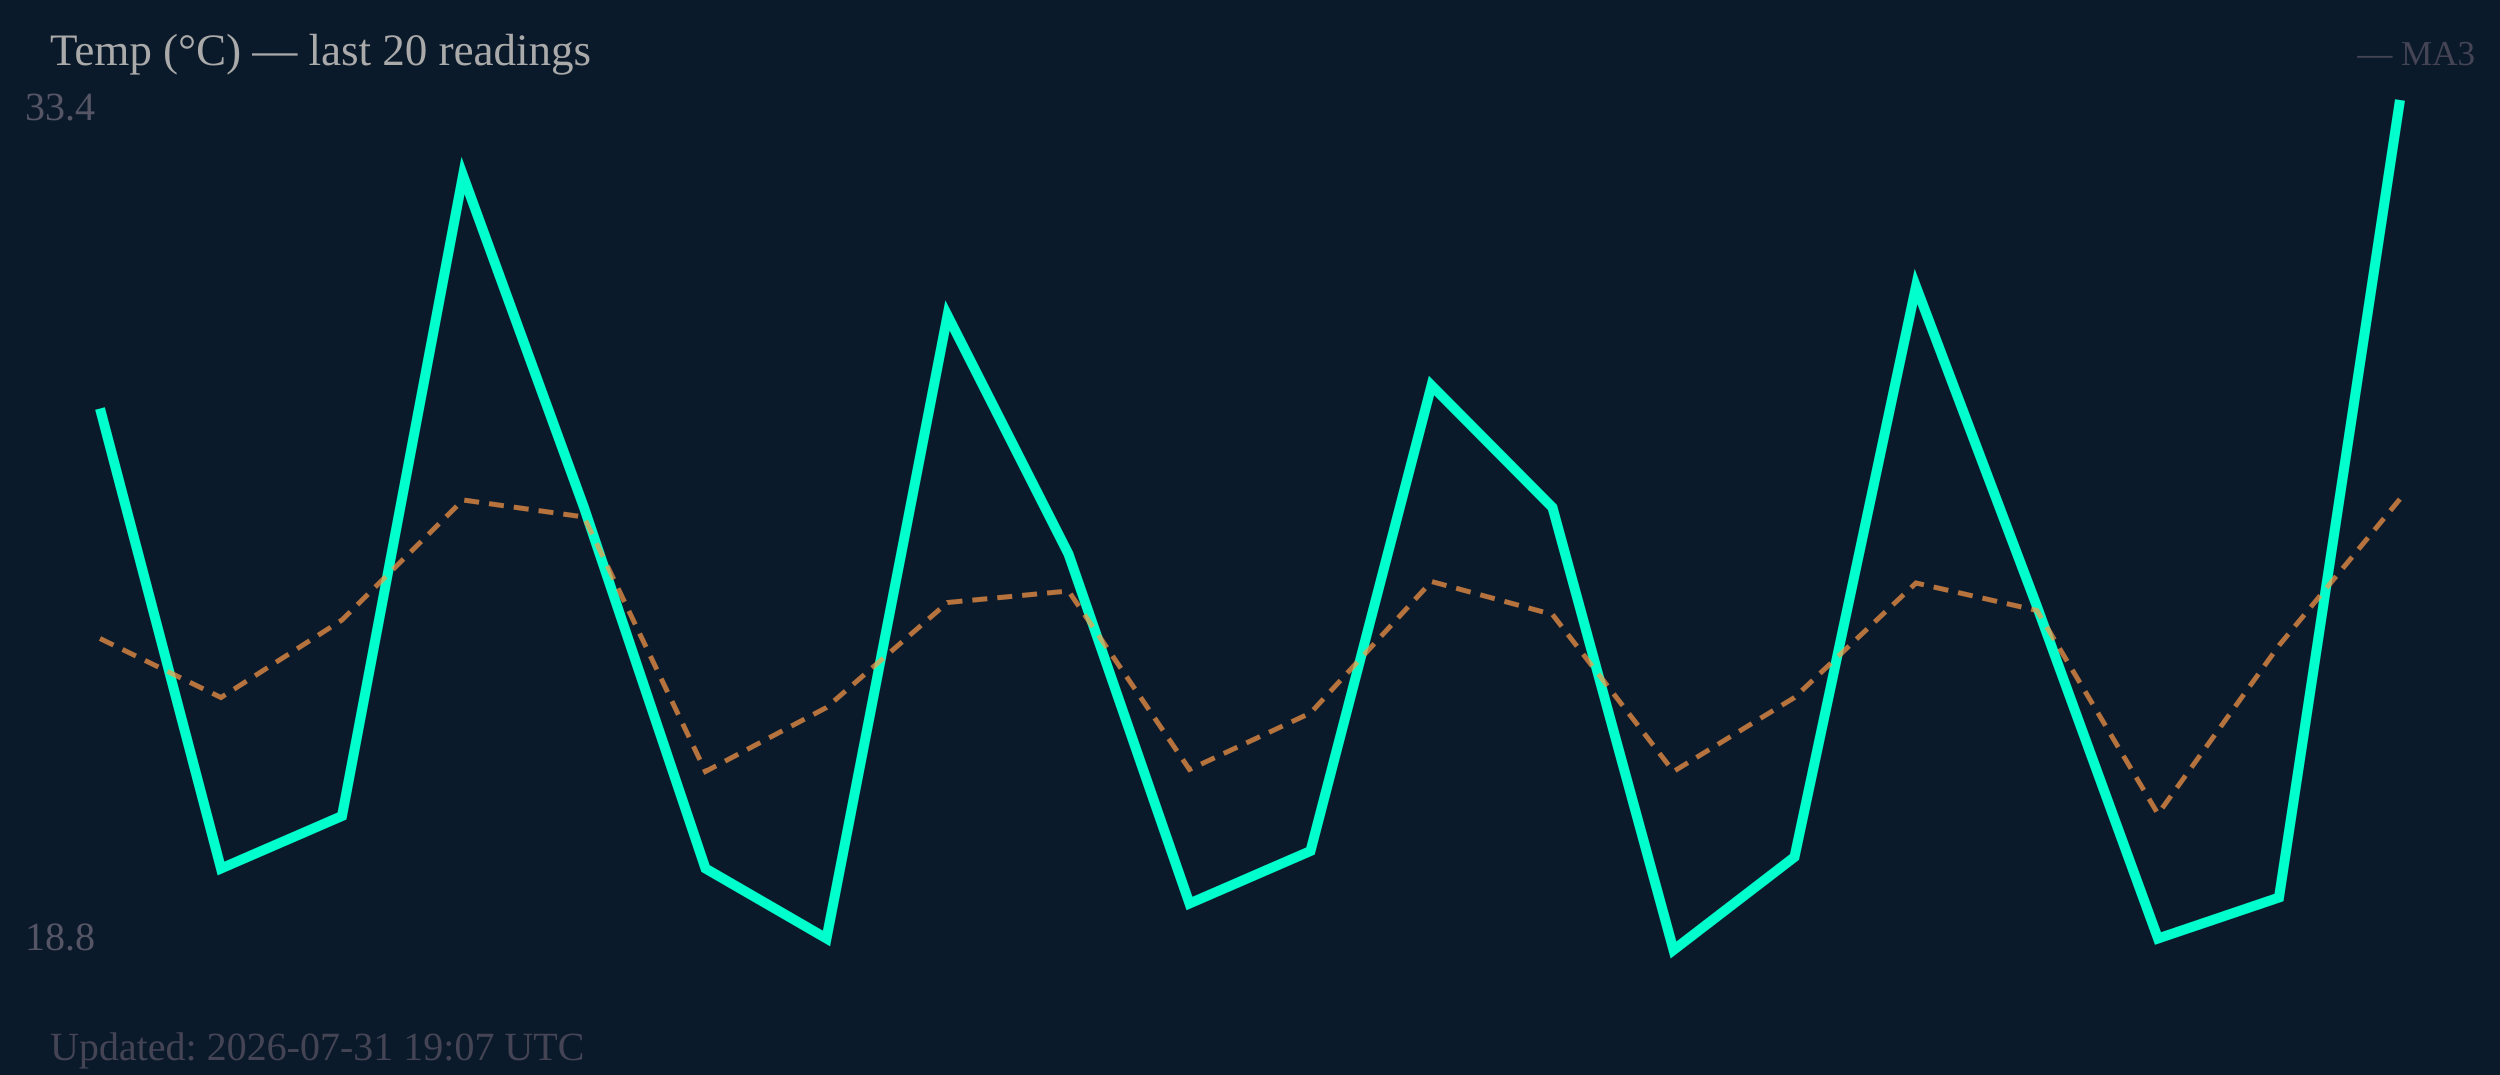
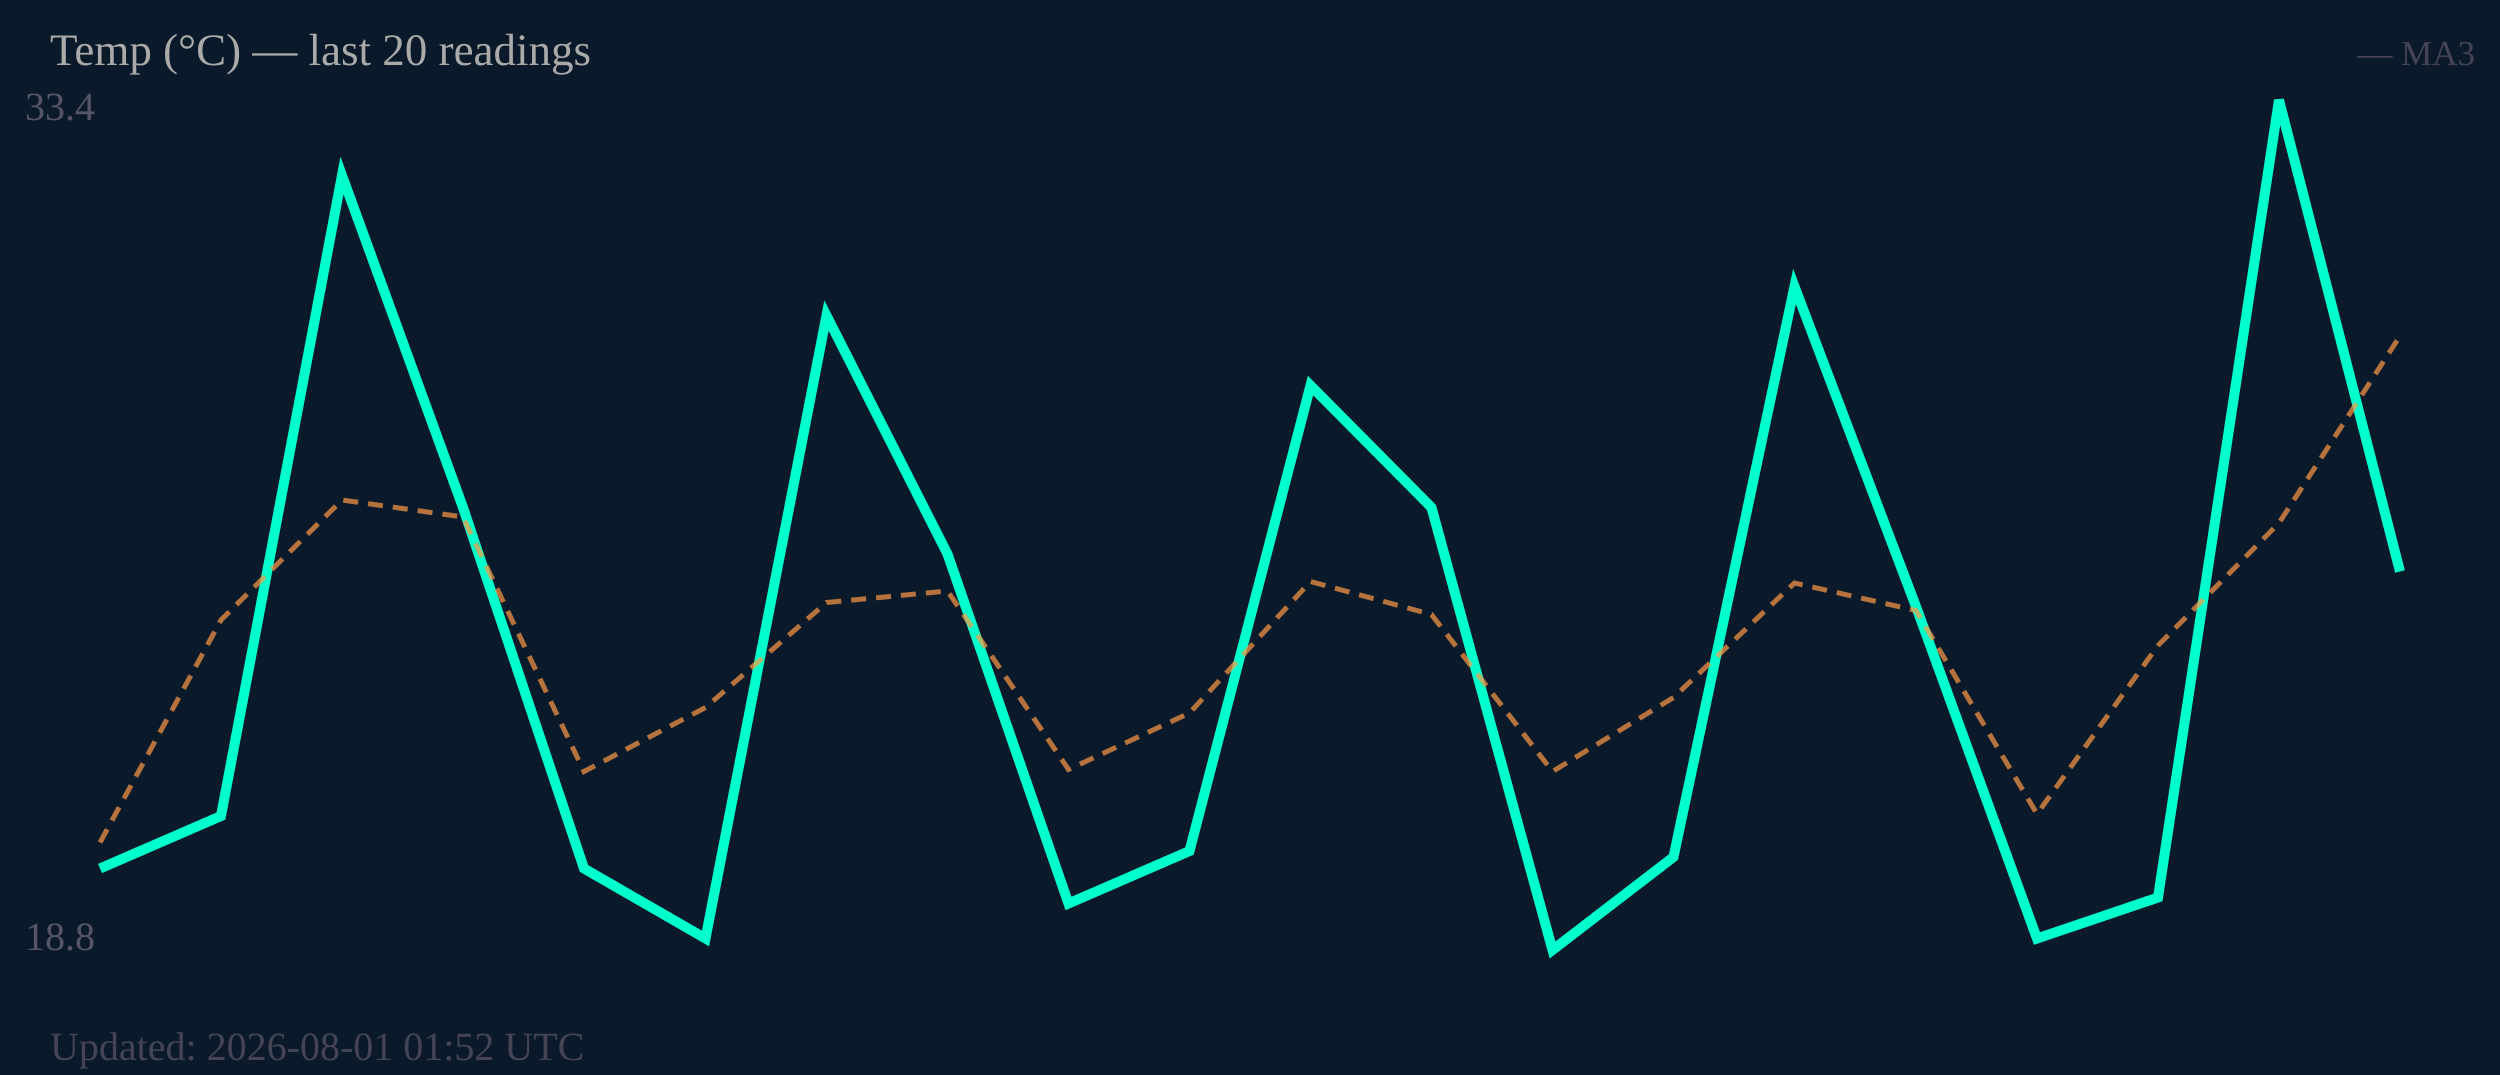
<svg xmlns="http://www.w3.org/2000/svg" width="500" height="215" viewBox="0 0 500 215">
  <rect width="500" height="215" fill="#0b1a2a" />
  <text x="5" y="24" font-size="8" fill="#556">33.4</text>
  <text x="5" y="190" font-size="8" fill="#556">18.8</text>
-   <polyline fill="none" stroke="#00ffcc" stroke-width="2" points="20.0,81.7 44.2,173.7 68.4,163.2 92.6,35.1 116.8,101.5 141.1,173.7 165.3,187.7 189.5,63.1 213.7,110.8 237.9,180.7 262.1,170.2 286.3,77.1 310.5,101.5 334.7,190.0 358.9,171.4 383.2,57.3 407.4,121.3 431.6,187.7 455.8,179.5 480.0,20.0" />
-   <polyline fill="none" stroke="#ff9944" stroke-width="1" stroke-dasharray="3,2" opacity="0.7" points="20.0,127.7 44.2,139.5 68.4,124.0 92.6,100.0 116.8,103.4 141.1,154.3 165.3,141.5 189.5,120.5 213.7,118.2 237.9,153.9 262.1,142.6 286.3,116.3 310.5,122.9 334.7,154.3 358.9,139.5 383.2,116.6 407.4,122.1 431.6,162.8 455.8,129.1 480.0,99.8" />
+   <polyline fill="none" stroke="#00ffcc" stroke-width="2" points="20.0,173.7 44.2,163.2 68.4,35.1 92.6,101.5 116.8,173.7 141.1,187.7 165.3,63.1 189.5,110.8 213.7,180.7 237.9,170.2 262.1,77.1 286.3,101.5 310.5,190.0 334.7,171.4 358.9,57.3 383.2,121.3 407.4,187.7 431.6,179.5 455.8,20.0 480.0,114.3" />
+   <polyline fill="none" stroke="#ff9944" stroke-width="1" stroke-dasharray="3,2" opacity="0.7" points="20.0,168.5 44.2,124.0 68.4,100.0 92.6,103.4 116.8,154.3 141.1,141.5 165.3,120.5 189.5,118.2 213.7,153.9 237.9,142.6 262.1,116.3 286.3,122.9 310.5,154.3 334.7,139.5 358.9,116.6 383.2,122.1 407.4,162.8 431.6,129.1 455.8,104.6 480.0,67.2" />
  <text x="10" y="13" font-size="9" fill="#aaa">Temp (°C) — last 20 readings</text>
  <text x="495" y="13" font-size="7" fill="#445" text-anchor="end">— MA3</text>
-   <text x="10" y="212" font-size="8" fill="#445">Updated: 2026-07-31 19:07 UTC</text>
+   <text x="10" y="212" font-size="8" fill="#445">Updated: 2026-08-01 01:52 UTC</text>
</svg>
